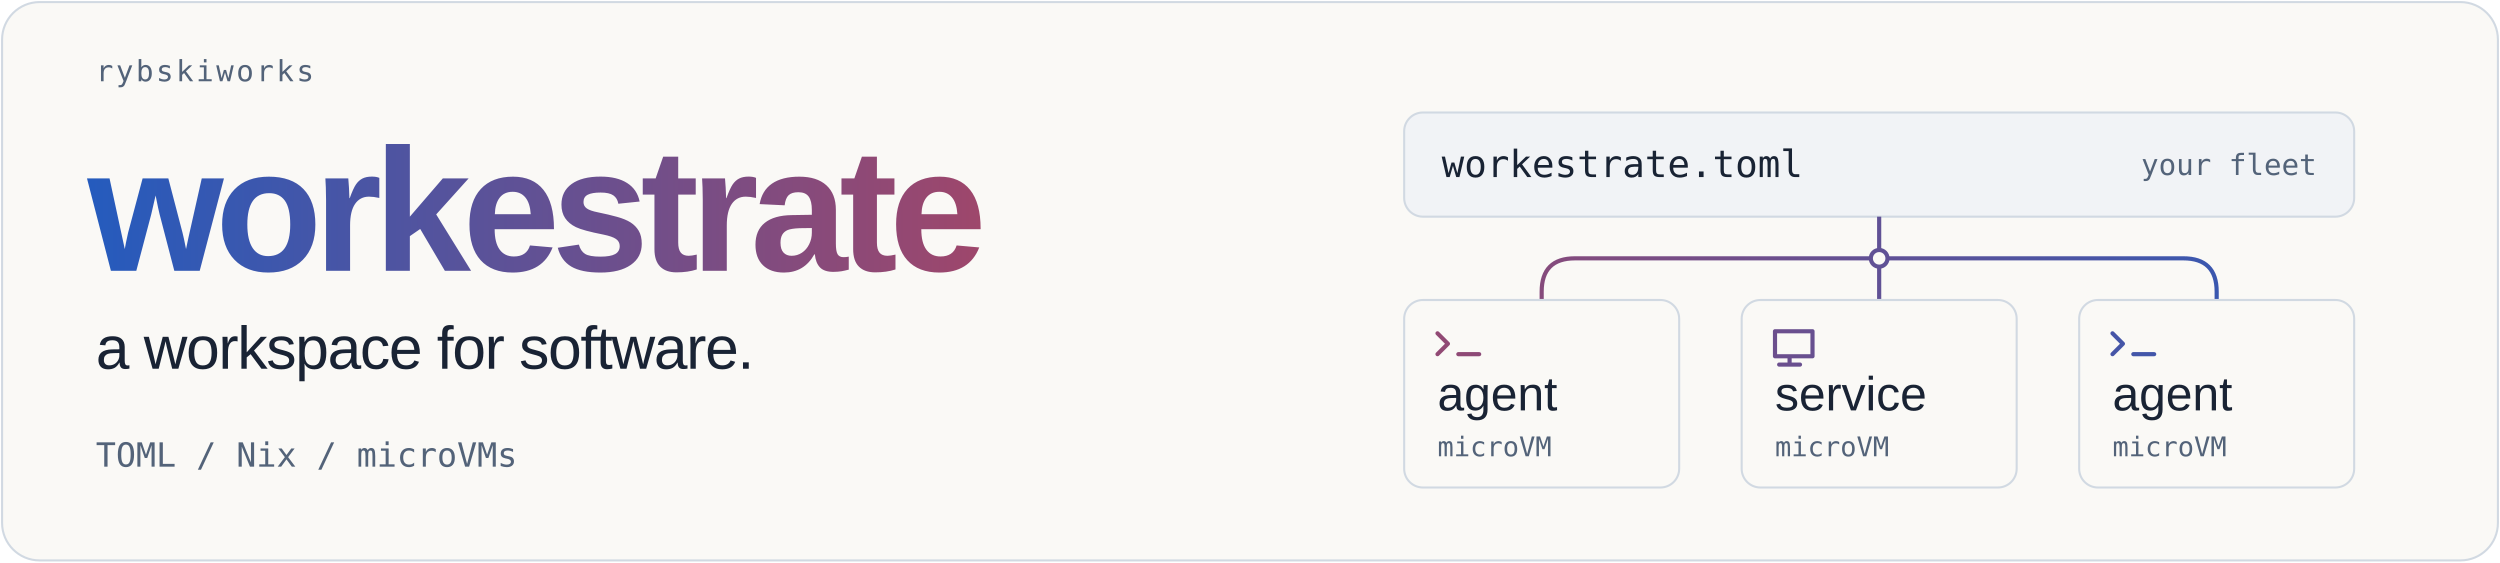
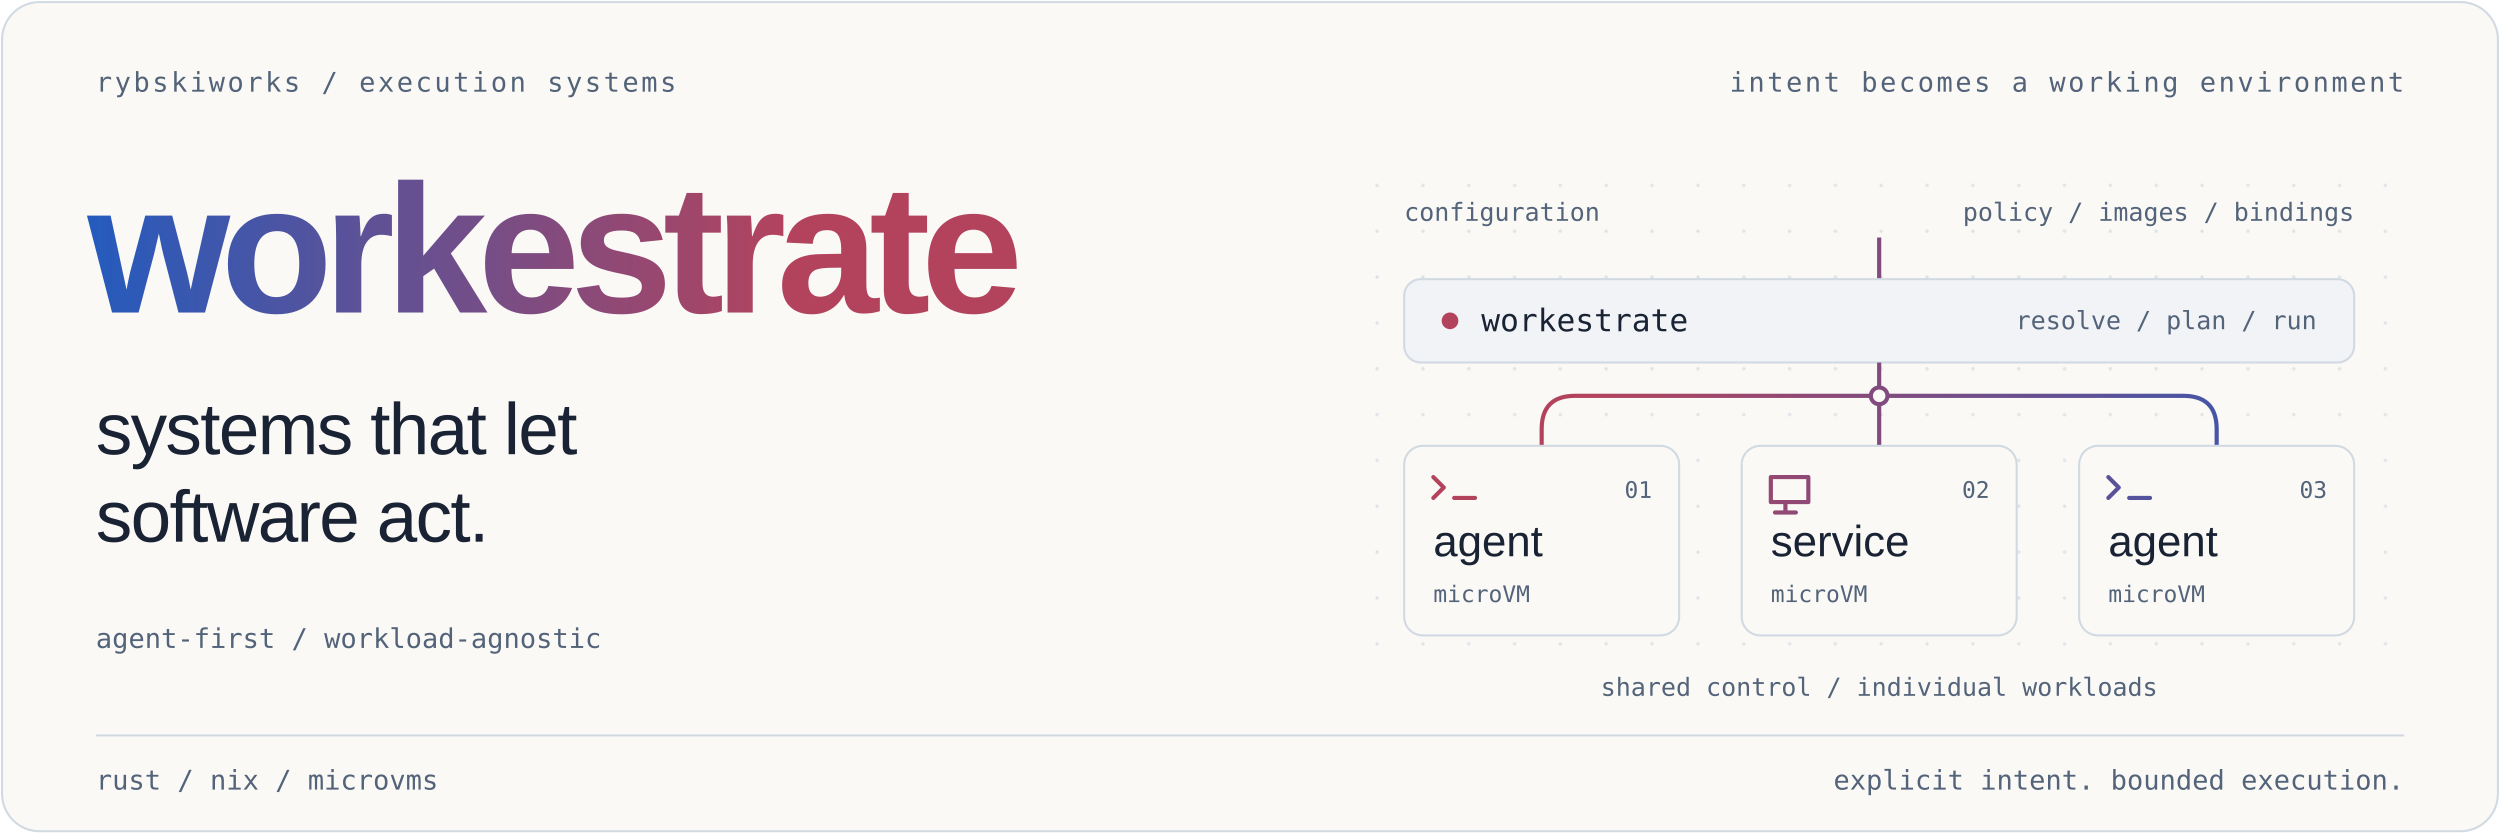
- <svg xmlns="http://www.w3.org/2000/svg" width="1200" height="270" viewBox="0 0 1200 270" role="img" aria-labelledby="title desc">
+ <svg xmlns="http://www.w3.org/2000/svg" width="1200" height="400" viewBox="0 0 1200 400" role="img" aria-labelledby="title desc">
  <defs>
    <linearGradient id="ink" x1="44" y1="0" x2="1156" y2="0" gradientUnits="userSpaceOnUse">
      <stop stop-color="#255bbd" />
-       <stop offset=".45" stop-color="#b3435d" />
+       <stop offset=".3" stop-color="#b3435d" />
+       <stop offset=".65" stop-color="#b3435d" />
      <stop offset="1" stop-color="#255bbd" />
    </linearGradient>
+     <pattern id="dots" width="22" height="22" patternUnits="userSpaceOnUse">
+       <circle cx="1" cy="1" r=".8" fill="#c3cdd9" />
+     </pattern>
  </defs>
-   <rect x="1" y="1" width="1198" height="268" rx="18" fill="#faf9f6" stroke="#d1d9e2" />
-   <text x="46" y="39" font-family="ui-monospace, 'DejaVu Sans Mono', monospace" font-size="14" letter-spacing="1.2" fill="#536379">rybskiworks</text>
+   <rect x="1" y="1" width="1198" height="398" rx="18" fill="#faf9f6" stroke="#d1d9e2" />
+   <g font-family="ui-monospace, 'DejaVu Sans Mono', monospace" font-size="13" fill="#536379" letter-spacing="1.2">
+     <text x="46" y="44">rybskiworks / execution systems</text>
+     <text x="1154" y="44" text-anchor="end">intent becomes a working environment</text>
+   </g>
  <g font-family="Arial, Helvetica, sans-serif">
-     <text x="42" y="130" font-size="84" font-weight="700" letter-spacing="-4" fill="url(#ink)">workestrate</text>
-     <text x="46" y="177" font-size="29" letter-spacing="-.6" fill="#192334">a workspace for software.</text>
+     <text x="42" y="150" font-size="88" font-weight="700" letter-spacing="-4.5" fill="url(#ink)">workestrate</text>
+     <text x="46" y="218" font-size="35" letter-spacing="-.8" fill="#192334">systems that let</text>
+     <text x="46" y="260" font-size="35" letter-spacing="-.8" fill="#192334">software act.</text>
  </g>
-   <text x="46" y="224" font-family="ui-monospace, 'DejaVu Sans Mono', monospace" font-size="16" fill="#536379">TOML / Nix / microVMs</text>
-   <rect x="674" y="54" width="456" height="50" rx="9" fill="#f1f3f6" stroke="#d1d9e2" />
-   <g font-family="ui-monospace, 'DejaVu Sans Mono', monospace">
-     <text x="692" y="85" font-size="18" fill="#192334">workestrate.toml</text>
-     <text x="1112" y="84" text-anchor="end" font-size="14" fill="#536379">your fleet</text>
+   <text x="46" y="311" font-family="ui-monospace, 'DejaVu Sans Mono', monospace" font-size="13" fill="#536379">agent-first / workload-agnostic</text>
+   <rect x="650" y="78" width="504" height="248" rx="12" fill="url(#dots)" opacity=".55" />
+   <g font-family="ui-monospace, 'DejaVu Sans Mono', monospace" font-size="12" fill="#536379">
+     <text x="674" y="106">configuration</text>
+     <text x="1130" y="106" text-anchor="end">policy / images / bindings</text>
  </g>
-   <path d="M902 104V144M902 124H756Q740 124 740 140V144M902 124H1048Q1064 124 1064 140V144" fill="none" stroke="url(#ink)" stroke-width="2" />
-   <circle cx="902" cy="124" r="4" fill="#faf9f6" stroke="url(#ink)" stroke-width="2" />
+   <path d="M902 114V134" fill="none" stroke="url(#ink)" stroke-width="2" />
+   <rect x="674" y="134" width="456" height="40" rx="8" fill="#f1f3f6" stroke="#d1d9e2" />
+   <circle cx="696" cy="154" r="4" fill="url(#ink)" />
+   <text x="711" y="159" font-family="ui-monospace, 'DejaVu Sans Mono', monospace" font-size="15" fill="#192334">workestrate</text>
+   <text x="1112" y="158" text-anchor="end" font-family="ui-monospace, 'DejaVu Sans Mono', monospace" font-size="12" fill="#536379">resolve / plan / run</text>
+   <path d="M902 174V214M902 190H756Q740 190 740 206V214M902 190H1048Q1064 190 1064 206V214" fill="none" stroke="url(#ink)" stroke-width="2" />
+   <circle cx="902" cy="190" r="4" fill="#faf9f6" stroke="url(#ink)" stroke-width="2" />
  <g fill="#faf9f6" stroke="#d1d9e2">
-     <rect x="674" y="144" width="132" height="90" rx="9" />
-     <rect x="836" y="144" width="132" height="90" rx="9" />
-     <rect x="998" y="144" width="132" height="90" rx="9" />
+     <rect x="674" y="214" width="132" height="91" rx="9" />
+     <rect x="836" y="214" width="132" height="91" rx="9" />
+     <rect x="998" y="214" width="132" height="91" rx="9" />
  </g>
  <g fill="none" stroke="url(#ink)" stroke-width="2" stroke-linecap="round" stroke-linejoin="round">
-     <path d="M690 160l5 5-5 5m10 0h10M852 159h18v12h-18zM859 171v4m-5 0h10M1014 160l5 5-5 5m10 0h10" />
+     <path d="M688 229l5 5-5 5m10 0h10M850 229h18v12h-18zM857 241v5m-5 0h10M1012 229l5 5-5 5m10 0h10" />
  </g>
-   <g font-family="Arial, Helvetica, sans-serif" font-size="23" fill="#192334">
-     <text x="690" y="197">agent</text>
-     <text x="852" y="197">service</text>
-     <text x="1014" y="197">agent</text>
+   <g font-family="ui-monospace, 'DejaVu Sans Mono', monospace" font-size="11" fill="#536379" text-anchor="end">
+     <text x="793" y="239">01</text>
+     <text x="955" y="239">02</text>
+     <text x="1117" y="239">03</text>
  </g>
+   <g font-family="Arial, Helvetica, sans-serif" font-size="21" fill="#192334">
+     <text x="688" y="267">agent</text>
+     <text x="850" y="267">service</text>
+     <text x="1012" y="267">agent</text>
+   </g>
+   <g font-family="ui-monospace, 'DejaVu Sans Mono', monospace" font-size="11" fill="#536379">
+     <text x="688" y="289">microVM</text>
+     <text x="850" y="289">microVM</text>
+     <text x="1012" y="289">microVM</text>
+     <text x="902" y="334" text-anchor="middle" font-size="12">shared control / individual workloads</text>
+   </g>
+   <path d="M46 353H1154" stroke="#d1d9e2" />
  <g font-family="ui-monospace, 'DejaVu Sans Mono', monospace" font-size="13" fill="#536379">
-     <text x="690" y="219">microVM</text>
-     <text x="852" y="219">microVM</text>
-     <text x="1014" y="219">microVM</text>
+     <text x="46" y="379">rust / nix / microvms</text>
+     <text x="1154" y="379" text-anchor="end">explicit intent. bounded execution.</text>
  </g>
</svg>
